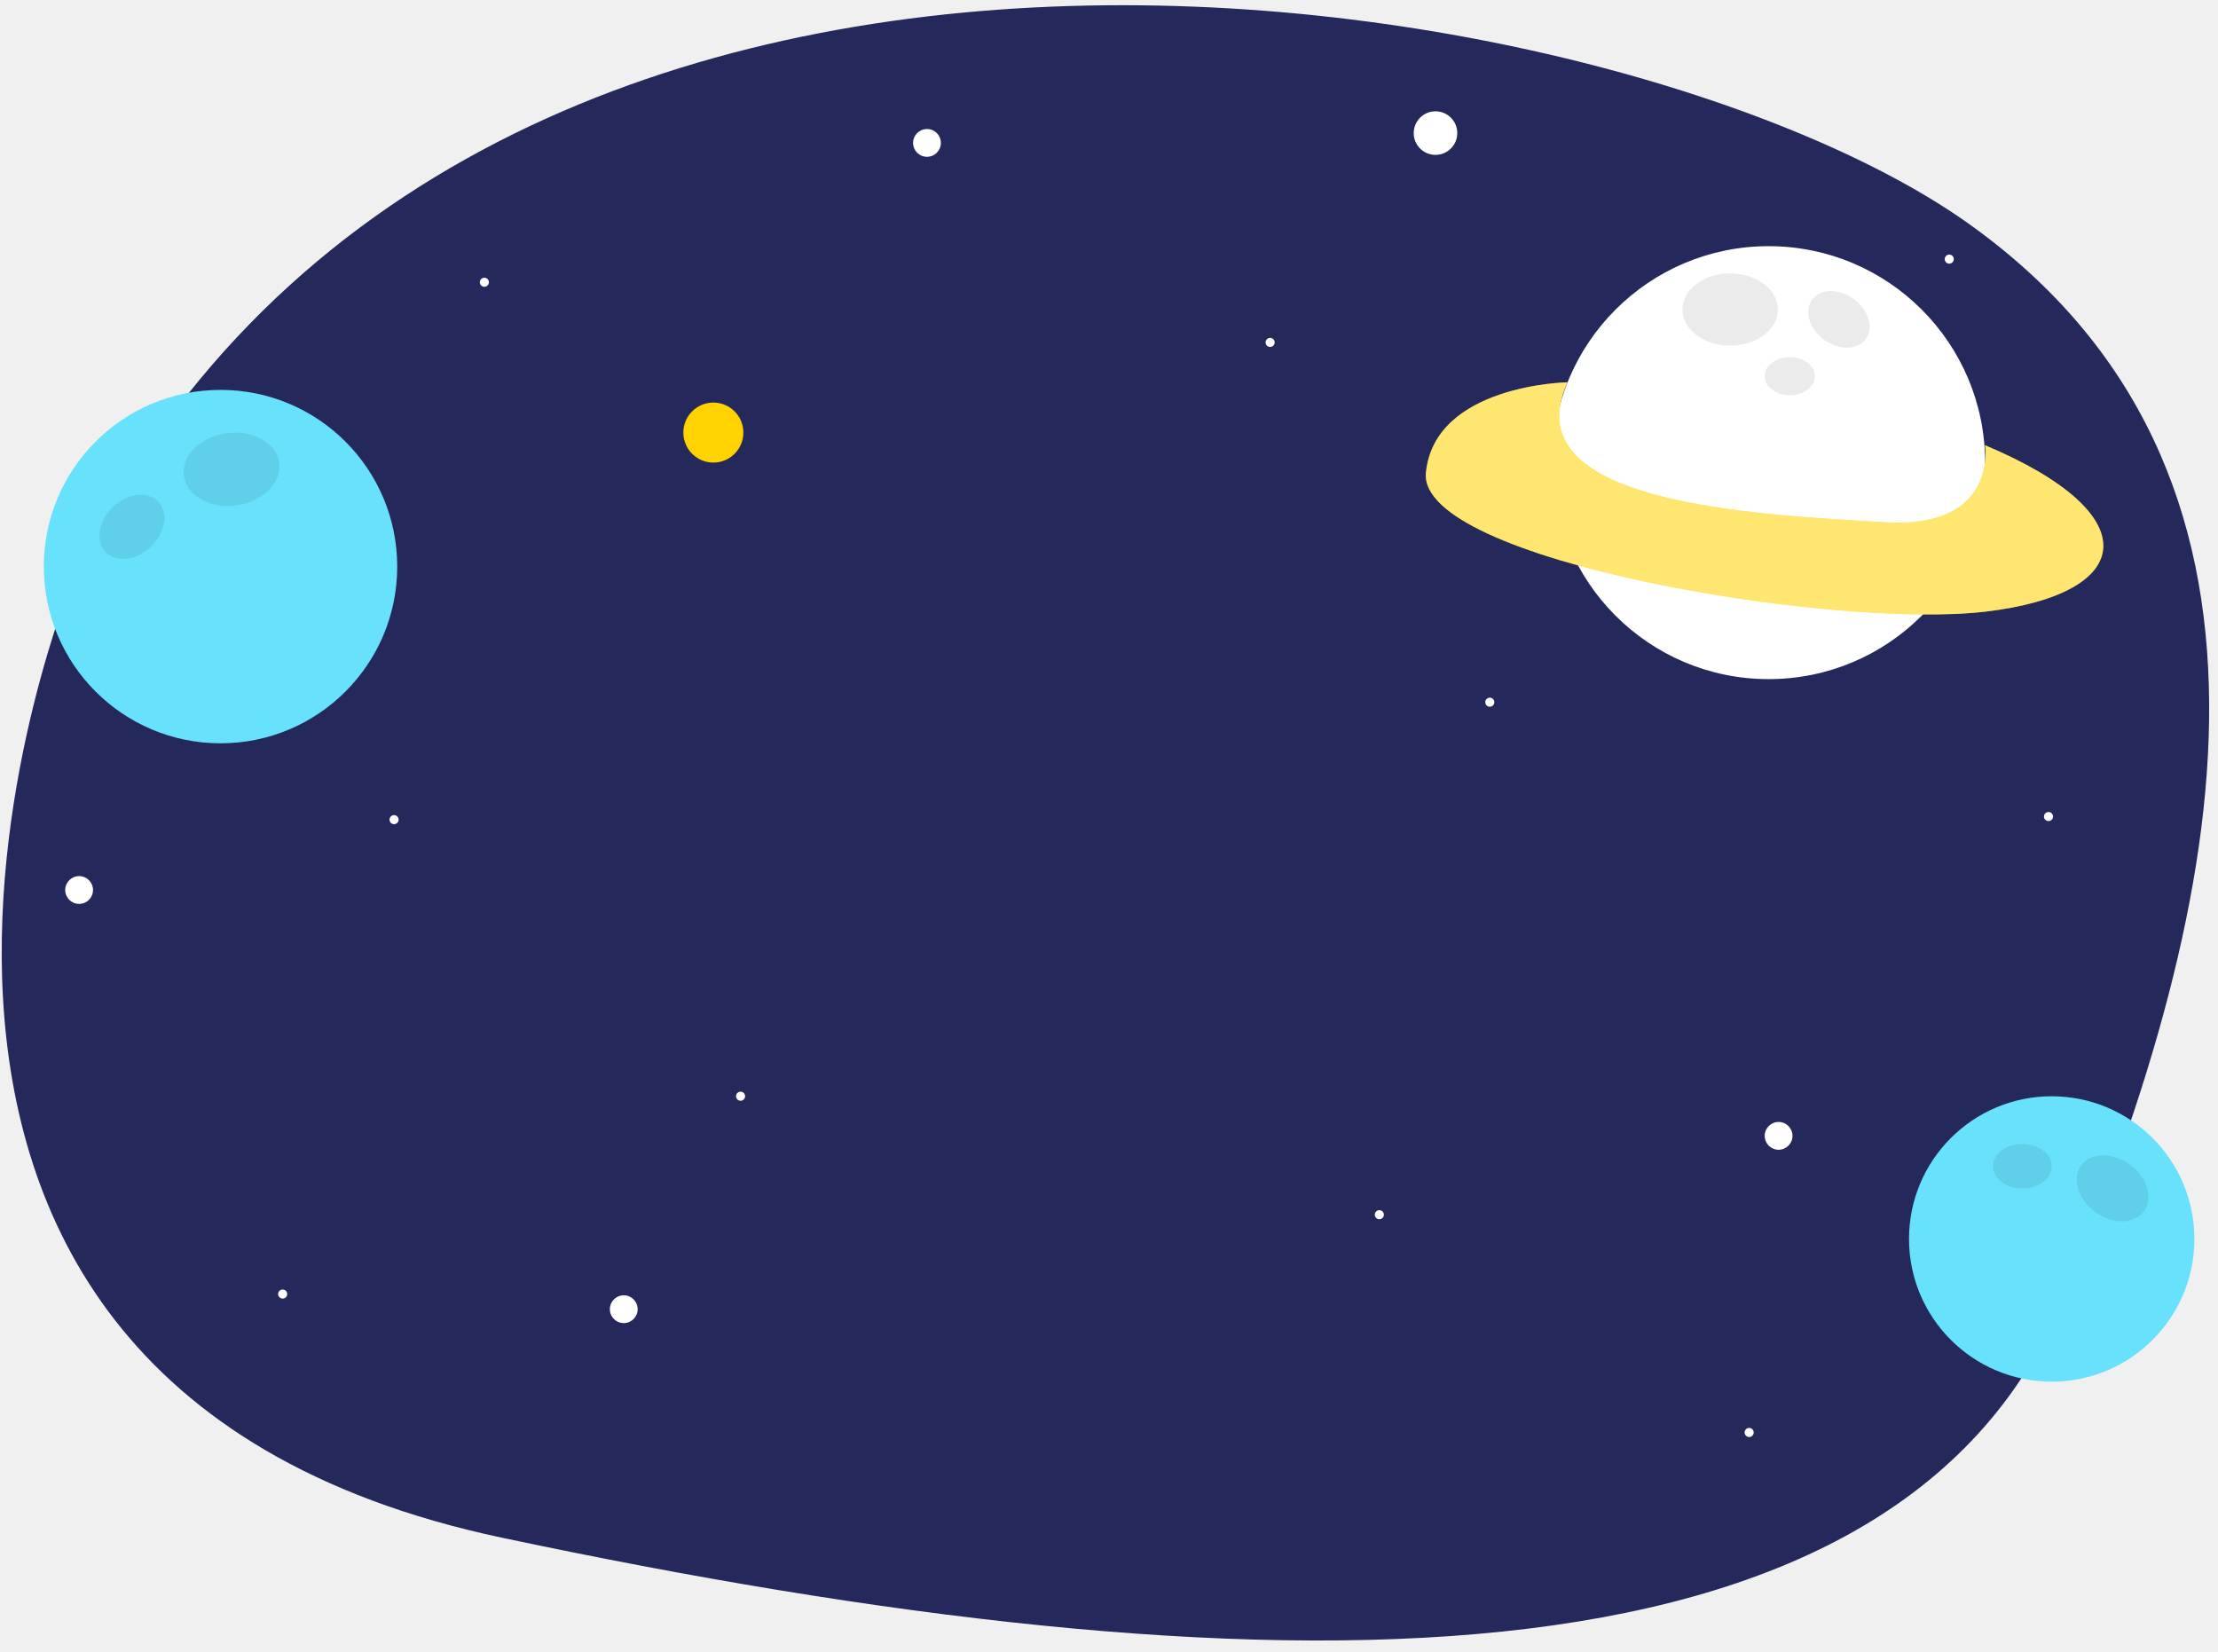
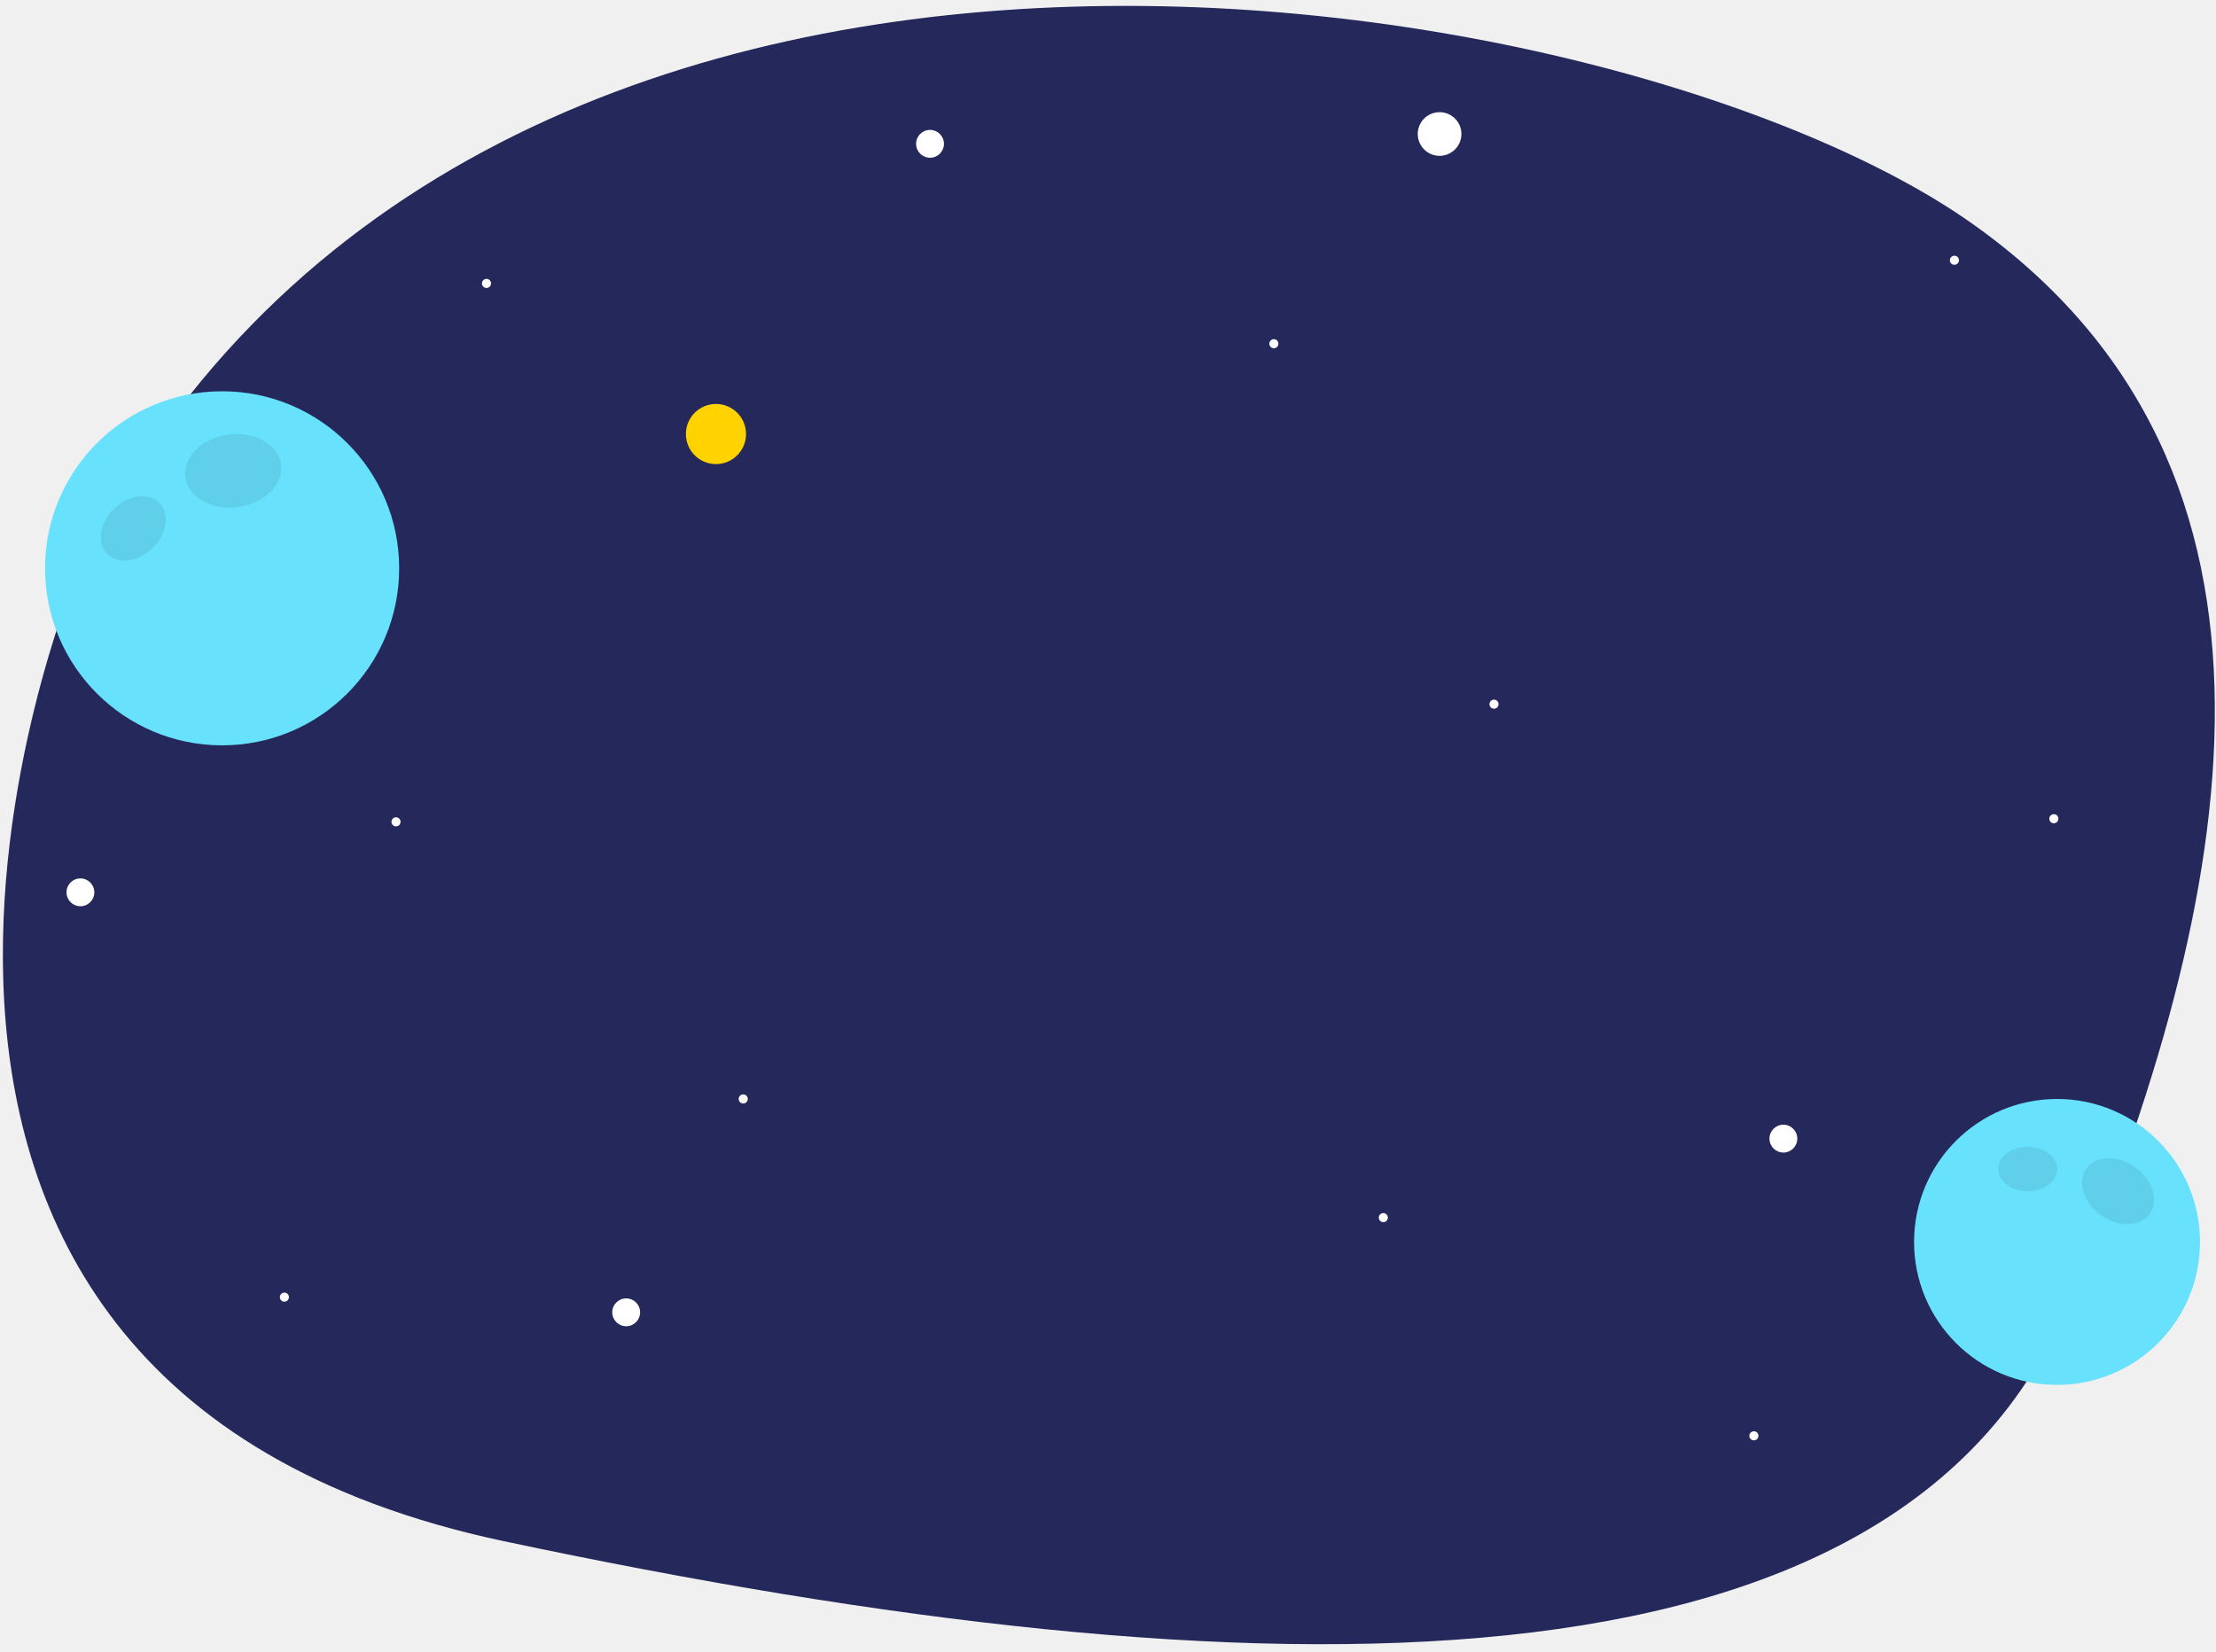
- <svg xmlns="http://www.w3.org/2000/svg" width="180" height="134" viewBox="0 0 180 134" fill="none">
-   <path d="M5.896 47.045C5.896 47.045 -20.78 111.749 40.716 124.785C102.212 137.821 153.632 138.473 167.392 105.557C181.152 72.641 187.912 38.121 159.668 18.085C131.424 -1.947 37.036 -18.143 5.896 47.045Z" fill="#24285B" />
-   <path d="M57.892 37.54C59.237 37.54 60.328 36.449 60.328 35.104C60.328 33.759 59.237 32.668 57.892 32.668C56.547 32.668 55.456 33.759 55.456 35.104C55.456 36.449 56.547 37.54 57.892 37.54Z" fill="#FFD200" />
-   <path d="M116.496 12.569C117.472 12.569 118.264 11.778 118.264 10.801C118.264 9.825 117.472 9.033 116.496 9.033C115.519 9.033 114.728 9.825 114.728 10.801C114.728 11.778 115.519 12.569 116.496 12.569Z" fill="white" />
-   <path d="M144.34 93.305C144.963 93.305 145.468 92.8 145.468 92.177C145.468 91.554 144.963 91.049 144.34 91.049C143.717 91.049 143.212 91.554 143.212 92.177C143.212 92.8 143.717 93.305 144.34 93.305Z" fill="white" />
-   <path d="M6.42 73.354C7.043 73.354 7.548 72.849 7.548 72.226C7.548 71.603 7.043 71.098 6.42 71.098C5.797 71.098 5.292 71.603 5.292 72.226C5.292 72.849 5.797 73.354 6.42 73.354Z" fill="white" />
-   <path d="M75.228 12.725C75.851 12.725 76.356 12.22 76.356 11.597C76.356 10.974 75.851 10.469 75.228 10.469C74.605 10.469 74.1 10.974 74.1 11.597C74.1 12.22 74.605 12.725 75.228 12.725Z" fill="white" />
-   <path d="M50.62 107.373C51.243 107.373 51.748 106.868 51.748 106.245C51.748 105.622 51.243 105.117 50.62 105.117C49.997 105.117 49.492 105.622 49.492 106.245C49.492 106.868 49.997 107.373 50.62 107.373Z" fill="white" />
-   <path d="M22.94 105.384C23.143 105.384 23.308 105.22 23.308 105.016C23.308 104.813 23.143 104.648 22.94 104.648C22.736 104.648 22.572 104.813 22.572 105.016C22.572 105.22 22.736 105.384 22.94 105.384Z" fill="white" />
-   <path d="M39.308 23.273C39.511 23.273 39.676 23.108 39.676 22.905C39.676 22.702 39.511 22.537 39.308 22.537C39.105 22.537 38.94 22.702 38.94 22.905C38.94 23.108 39.105 23.273 39.308 23.273Z" fill="white" />
-   <path d="M103.076 28.156C103.279 28.156 103.444 27.991 103.444 27.788C103.444 27.585 103.279 27.42 103.076 27.42C102.873 27.42 102.708 27.585 102.708 27.788C102.708 27.991 102.873 28.156 103.076 28.156Z" fill="white" />
-   <path d="M60.1 89.33C60.303 89.33 60.468 89.165 60.468 88.962C60.468 88.758 60.303 88.594 60.1 88.594C59.897 88.594 59.732 88.758 59.732 88.962C59.732 89.165 59.897 89.33 60.1 89.33Z" fill="white" />
-   <path d="M120.904 57.353C121.107 57.353 121.272 57.188 121.272 56.985C121.272 56.782 121.107 56.617 120.904 56.617C120.701 56.617 120.536 56.782 120.536 56.985C120.536 57.188 120.701 57.353 120.904 57.353Z" fill="white" />
-   <path d="M31.98 66.884C32.183 66.884 32.348 66.72 32.348 66.516C32.348 66.313 32.183 66.148 31.98 66.148C31.777 66.148 31.612 66.313 31.612 66.516C31.612 66.72 31.777 66.884 31.98 66.884Z" fill="white" />
-   <path d="M166.244 66.632C166.447 66.632 166.612 66.468 166.612 66.264C166.612 66.061 166.447 65.897 166.244 65.897C166.041 65.897 165.876 66.061 165.876 66.264C165.876 66.468 166.041 66.632 166.244 66.632Z" fill="white" />
-   <path d="M158.192 21.396C158.395 21.396 158.56 21.231 158.56 21.028C158.56 20.825 158.395 20.66 158.192 20.66C157.989 20.66 157.824 20.825 157.824 21.028C157.824 21.231 157.989 21.396 158.192 21.396Z" fill="white" />
-   <path d="M141.952 116.617C142.155 116.617 142.32 116.452 142.32 116.249C142.32 116.046 142.155 115.881 141.952 115.881C141.749 115.881 141.584 116.046 141.584 116.249C141.584 116.452 141.749 116.617 141.952 116.617Z" fill="white" />
-   <path d="M111.94 98.945C112.143 98.945 112.308 98.78 112.308 98.577C112.308 98.374 112.143 98.209 111.94 98.209C111.737 98.209 111.572 98.374 111.572 98.577C111.572 98.78 111.737 98.945 111.94 98.945Z" fill="white" />
-   <path d="M143.532 55.113C153.234 55.113 161.1 47.247 161.1 37.545C161.1 27.842 153.234 19.977 143.532 19.977C133.829 19.977 125.964 27.842 125.964 37.545C125.964 47.247 133.829 55.113 143.532 55.113Z" fill="white" />
-   <path d="M127.216 31.023C127.216 31.023 116.44 31.207 115.72 38.351C115 45.495 148.816 51.079 161.096 49.639C173.376 48.199 174.4 41.723 161.096 36.131C161.096 36.131 162.16 42.927 153.016 42.383C142.26 41.747 122.672 40.875 127.212 31.023H127.216Z" fill="#FFD200" />
-   <g opacity="0.44">
-     <path d="M127.216 31.023C127.216 31.023 116.44 31.207 115.72 38.351C115 45.495 148.816 51.079 161.096 49.639C173.376 48.199 174.4 41.723 161.096 36.131C161.096 36.131 162.16 42.927 153.016 42.383C142.26 41.747 122.672 40.875 127.212 31.023H127.216Z" fill="white" />
+ <svg xmlns="http://www.w3.org/2000/svg" width="271" height="202" viewBox="0 0 271 202" fill="none">
+   <path d="M9.043 71.118C9.043 71.118 -31.238 168.821 61.621 188.505C154.48 208.189 232.124 209.174 252.902 159.471C273.679 109.767 283.887 57.642 241.238 27.388C198.59 -2.86 56.064 -27.316 9.043 71.118Z" fill="#24285B" />
+   <path d="M87.557 56.765C89.588 56.765 91.235 55.118 91.235 53.087C91.235 51.055 89.588 49.408 87.557 49.408C85.525 49.408 83.879 51.055 83.879 53.087C83.879 55.118 85.525 56.765 87.557 56.765Z" fill="#FFD200" />
+   <path d="M176.049 19.059C177.523 19.059 178.719 17.864 178.719 16.389C178.719 14.915 177.523 13.72 176.049 13.72C174.574 13.72 173.379 14.915 173.379 16.389C173.379 17.864 174.574 19.059 176.049 19.059Z" fill="white" />
+   <path d="M218.093 140.97C219.034 140.97 219.796 140.207 219.796 139.267C219.796 138.326 219.034 137.563 218.093 137.563C217.152 137.563 216.39 138.326 216.39 139.267C216.39 140.207 217.152 140.97 218.093 140.97Z" fill="white" />
+   <path d="M9.834 110.844C10.775 110.844 11.537 110.081 11.537 109.141C11.537 108.2 10.775 107.438 9.834 107.438C8.893 107.438 8.131 108.2 8.131 109.141C8.131 110.081 8.893 110.844 9.834 110.844Z" fill="white" />
+   <path d="M113.734 19.294C114.675 19.294 115.437 18.532 115.437 17.591C115.437 16.65 114.675 15.888 113.734 15.888C112.793 15.888 112.031 16.65 112.031 17.591C112.031 18.532 112.793 19.294 113.734 19.294Z" fill="white" />
+   <path d="M76.576 162.213C77.517 162.213 78.279 161.451 78.279 160.51C78.279 159.569 77.517 158.807 76.576 158.807C75.635 158.807 74.873 159.569 74.873 160.51C74.873 161.451 75.635 162.213 76.576 162.213Z" fill="white" />
+   <path d="M34.779 159.21C35.086 159.21 35.335 158.961 35.335 158.654C35.335 158.347 35.086 158.099 34.779 158.099C34.472 158.099 34.224 158.347 34.224 158.654C34.224 158.961 34.472 159.21 34.779 159.21Z" fill="white" />
+   <path d="M59.495 35.222C59.802 35.222 60.051 34.973 60.051 34.666C60.051 34.359 59.802 34.11 59.495 34.11C59.188 34.11 58.939 34.359 58.939 34.666C58.939 34.973 59.188 35.222 59.495 35.222Z" fill="white" />
+   <path d="M155.785 42.595C156.092 42.595 156.34 42.346 156.34 42.039C156.34 41.732 156.092 41.483 155.785 41.483C155.478 41.483 155.229 41.732 155.229 42.039C155.229 42.346 155.478 42.595 155.785 42.595Z" fill="white" />
+   <path d="M90.891 134.968C91.198 134.968 91.447 134.719 91.447 134.412C91.447 134.105 91.198 133.856 90.891 133.856C90.584 133.856 90.335 134.105 90.335 134.412C90.335 134.719 90.584 134.968 90.891 134.968Z" fill="white" />
+   <path d="M182.705 86.683C183.012 86.683 183.261 86.434 183.261 86.127C183.261 85.82 183.012 85.571 182.705 85.571C182.398 85.571 182.149 85.82 182.149 86.127C182.149 86.434 182.398 86.683 182.705 86.683Z" fill="white" />
+   <path d="M48.43 101.075C48.737 101.075 48.985 100.826 48.985 100.52C48.985 100.213 48.737 99.964 48.43 99.964C48.123 99.964 47.874 100.213 47.874 100.52C47.874 100.826 48.123 101.075 48.43 101.075Z" fill="white" />
+   <path d="M251.168 100.694C251.475 100.694 251.724 100.446 251.724 100.139C251.724 99.832 251.475 99.583 251.168 99.583C250.861 99.583 250.613 99.832 250.613 100.139C250.613 100.446 250.861 100.694 251.168 100.694Z" fill="white" />
+   <path d="M239.01 32.388C239.317 32.388 239.566 32.139 239.566 31.832C239.566 31.525 239.317 31.276 239.01 31.276C238.703 31.276 238.455 31.525 238.455 31.832C238.455 32.139 238.703 32.388 239.01 32.388Z" fill="white" />
+   <path d="M214.487 176.171C214.794 176.171 215.043 175.922 215.043 175.615C215.043 175.308 214.794 175.06 214.487 175.06C214.18 175.06 213.932 175.308 213.932 175.615C213.932 175.922 214.18 176.171 214.487 176.171Z" fill="white" />
+   <path d="M169.169 149.486C169.476 149.486 169.725 149.238 169.725 148.931C169.725 148.624 169.476 148.375 169.169 148.375C168.862 148.375 168.614 148.624 168.614 148.931C168.614 149.238 168.862 149.486 169.169 149.486Z" fill="white" />
+   <path d="M251.561 169.389C261.218 169.389 269.047 161.56 269.047 151.903C269.047 142.246 261.218 134.417 251.561 134.417C241.904 134.417 234.075 142.246 234.075 151.903C234.075 161.56 241.904 169.389 251.561 169.389Z" fill="#68E1FD" />
+   <g opacity="0.08">
+     <path d="M262.871 148.501C264.041 146.894 263.266 144.336 261.141 142.79C259.016 141.243 256.345 141.292 255.175 142.899C254.005 144.507 254.779 147.064 256.904 148.611C259.029 150.157 261.701 150.108 262.871 148.501Z" fill="#000001" />
  </g>
  <g opacity="0.08">
-     <path d="M140.408 28.048C142.547 28.048 144.28 26.735 144.28 25.116C144.28 23.496 142.547 22.184 140.408 22.184C138.27 22.184 136.536 23.496 136.536 25.116C136.536 26.735 138.27 28.048 140.408 28.048Z" fill="#000001" />
+     <path d="M247.968 145.71C249.956 145.71 251.567 144.49 251.567 142.986C251.567 141.481 249.956 140.262 247.968 140.262C245.979 140.262 244.368 141.481 244.368 142.986C244.368 144.49 245.979 145.71 247.968 145.71Z" fill="#000001" />
+   </g>
+   <path d="M27.163 91.164C39.121 91.164 48.816 81.47 48.816 69.511C48.816 57.552 39.121 47.857 27.163 47.857C15.204 47.857 5.509 57.552 5.509 69.511C5.509 81.47 15.204 91.164 27.163 91.164Z" fill="#68E1FD" />
+   <g opacity="0.08">
+     <path d="M29.119 62.01C32.345 61.568 34.689 59.23 34.354 56.788C34.02 54.346 31.134 52.724 27.908 53.166C24.682 53.608 22.339 55.946 22.673 58.388C23.008 60.83 25.894 62.452 29.119 62.01Z" fill="#000001" />
  </g>
  <g opacity="0.08">
-     <path d="M151.421 27.509C152.086 26.596 151.646 25.143 150.438 24.265C149.231 23.386 147.713 23.413 147.049 24.326C146.385 25.239 146.825 26.691 148.032 27.57C149.24 28.449 150.757 28.421 151.421 27.509Z" fill="#000001" />
-   </g>
-   <g opacity="0.08">
-     <path d="M145.248 32.072C146.377 32.072 147.292 31.381 147.292 30.528C147.292 29.676 146.377 28.984 145.248 28.984C144.119 28.984 143.204 29.676 143.204 30.528C143.204 31.381 144.119 32.072 145.248 32.072Z" fill="#000001" />
-   </g>
-   <path d="M166.504 112.125C172.899 112.125 178.084 106.94 178.084 100.545C178.084 94.149 172.899 88.965 166.504 88.965C160.108 88.965 154.924 94.149 154.924 100.545C154.924 106.94 160.108 112.125 166.504 112.125Z" fill="#68E1FD" />
-   <g opacity="0.08">
-     <path d="M173.994 98.291C174.769 97.227 174.256 95.533 172.848 94.509C171.441 93.484 169.672 93.517 168.897 94.581C168.122 95.646 168.635 97.339 170.043 98.364C171.45 99.388 173.219 99.356 173.994 98.291Z" fill="#000001" />
-   </g>
-   <g opacity="0.08">
-     <path d="M164.124 96.444C165.441 96.444 166.508 95.636 166.508 94.64C166.508 93.644 165.441 92.836 164.124 92.836C162.808 92.836 161.74 93.644 161.74 94.64C161.74 95.636 162.808 96.444 164.124 96.444Z" fill="#000001" />
-   </g>
-   <path d="M17.896 60.321C25.816 60.321 32.236 53.9 32.236 45.981C32.236 38.061 25.816 31.641 17.896 31.641C9.976 31.641 3.556 38.061 3.556 45.981C3.556 53.9 9.976 60.321 17.896 60.321Z" fill="#68E1FD" />
-   <g opacity="0.08">
-     <path d="M19.192 41.013C21.328 40.72 22.88 39.172 22.658 37.554C22.437 35.937 20.526 34.863 18.389 35.156C16.253 35.448 14.701 36.997 14.923 38.614C15.144 40.232 17.055 41.306 19.192 41.013Z" fill="#000001" />
-   </g>
-   <g opacity="0.08">
-     <path d="M12.253 44.359C13.428 43.229 13.689 41.593 12.835 40.704C11.981 39.815 10.335 40.01 9.16 41.14C7.984 42.27 7.724 43.906 8.578 44.795C9.432 45.684 11.077 45.489 12.253 44.359Z" fill="#000001" />
+     <path d="M18.642 67.061C20.417 65.355 20.81 62.884 19.52 61.542C18.231 60.2 15.746 60.495 13.971 62.2C12.196 63.906 11.803 66.377 13.092 67.719C14.382 69.061 16.867 68.766 18.642 67.061Z" fill="#000001" />
  </g>
</svg>
